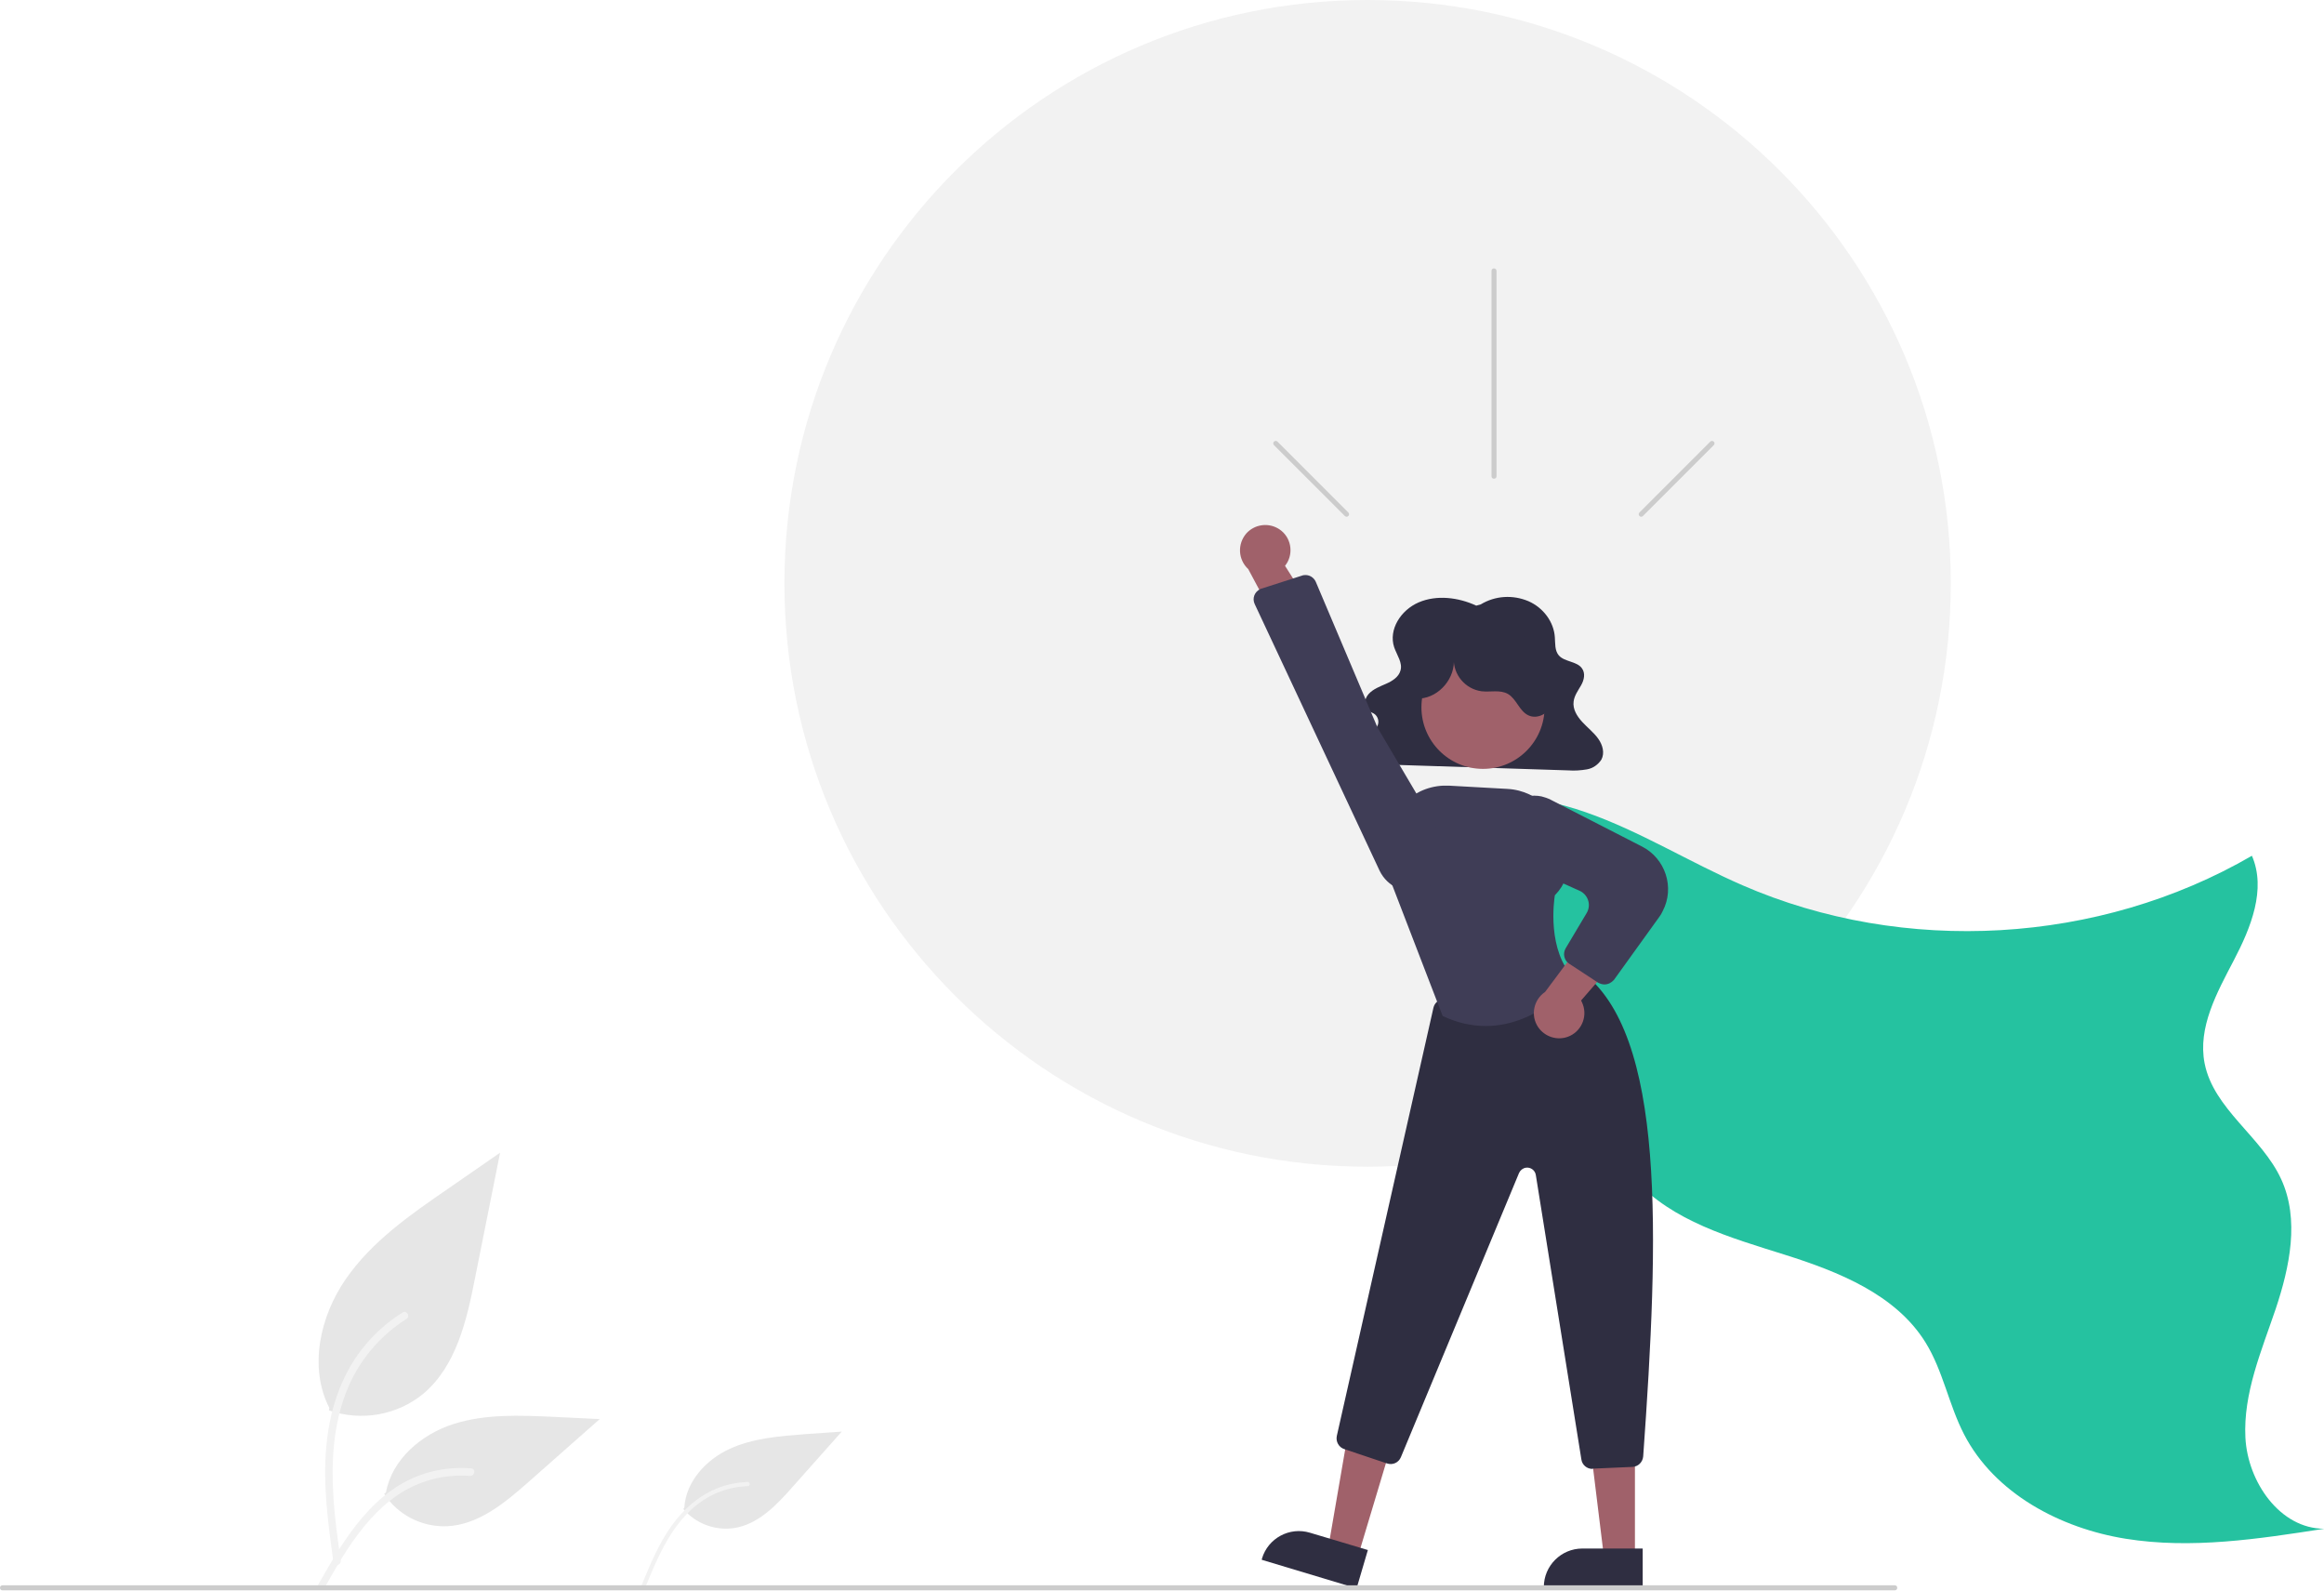
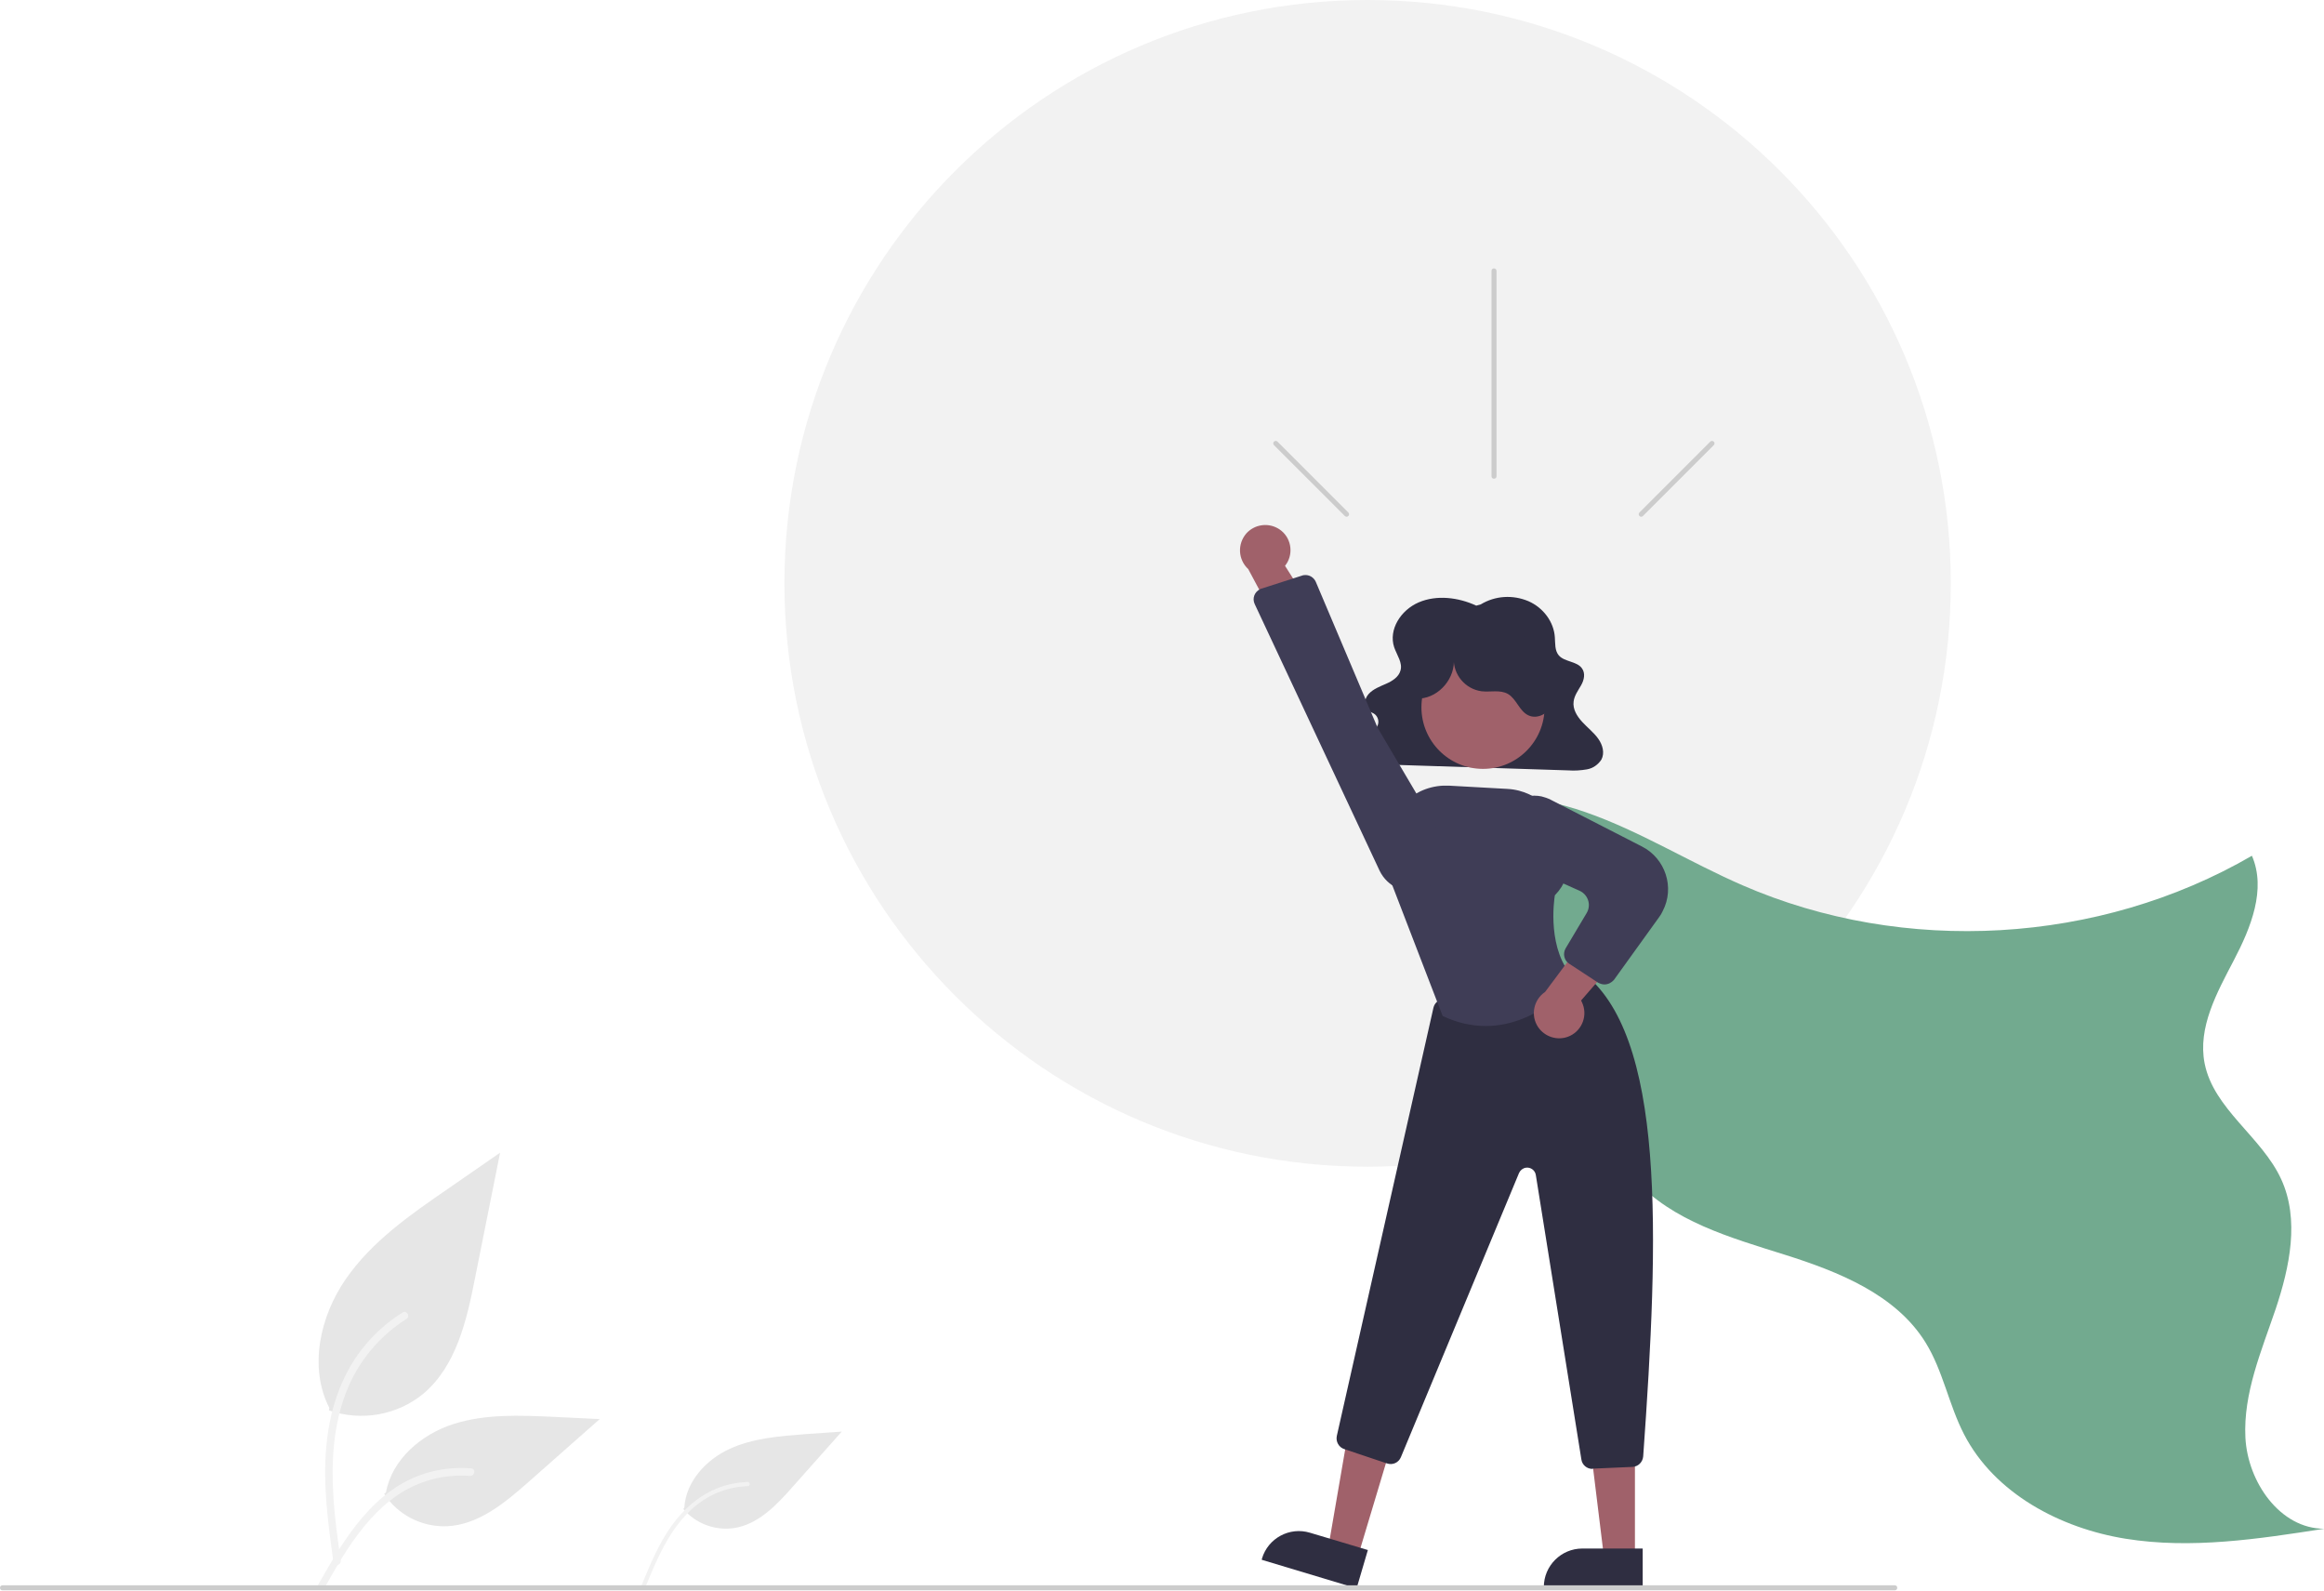
<svg xmlns="http://www.w3.org/2000/svg" version="1.1" id="a6791429-d438-45aa-bc7c-827b738cb04a" x="0px" y="0px" viewBox="0 0 928.5 635.2" style="enable-background:new 0 0 928.5 635.2;" xml:space="preserve">
  <defs id="defs21" />
  <style type="text/css" id="style1">
	.st0{fill:#F2F2F2;}
	.st1{fill:#E6E6E6;}
	.st2{fill:#72AA8F;}
	.st3{fill:#2F2E41;}
	.st4{fill:#A0616A;}
	.st5{fill:#3F3D56;}
	.st6{fill:#CCCCCC;}
</style>
  <circle class="st0" cx="546.4" cy="233" r="233" id="circle1" />
  <path class="st1" d="M131.4,563.3c12.9,4.5,27.2,2,37.7-6.6c13.2-11.1,17.4-29.4,20.7-46.3l10-50L179,474.8  c-15,10.3-30.4,21-40.8,36c-10.4,15-14.9,35.4-6.6,51.6" id="path1" />
  <path class="st0" d="M133.2,623.9c-2.1-15.4-4.3-31-2.8-46.5c1.3-13.8,5.5-27.3,14.1-38.4c4.6-5.9,10.1-10.9,16.4-14.8  c1.6-1,3.1,1.6,1.5,2.6c-10.9,6.9-19.3,17-24,29c-5.2,13.3-6.1,27.8-5.2,41.9c0.5,8.5,1.7,17,2.9,25.5c0.2,0.8-0.3,1.6-1,1.8  C134.2,625.2,133.4,624.7,133.2,623.9L133.2,623.9z" id="path2" />
  <path class="st1" d="M273,602.7c5,5.9,12.8,8.8,20.5,7.6c9.7-1.6,17-9.4,23.5-16.8l19.3-21.7l-14.4,1c-10.4,0.8-21,1.6-30.4,5.9  s-17.5,13.1-18.1,23.5" id="path3" />
  <path class="st0" d="M256.4,633c3.4-8.2,6.8-16.5,12-23.7c4.6-6.4,10.6-11.8,18-14.8c3.9-1.6,8.1-2.4,12.3-2.6c1.1,0,1.1,1.7,0,1.7  c-7.3,0.2-14.4,2.8-20.1,7.3c-6.4,5-11,11.9-14.6,19.1c-2.2,4.4-4.1,8.9-5.9,13.4c-0.1,0.4-0.6,0.7-1,0.6  C256.6,634,256.3,633.5,256.4,633L256.4,633z" id="path4" />
  <path class="st1" d="M153.5,596.7c5.5,8.4,15,13.3,25.1,12.9c12.7-0.6,23.3-9.5,32.8-17.9l28.2-24.9l-18.6-0.9  c-13.4-0.6-27.1-1.2-39.9,2.9s-24.5,14.1-26.9,27.3" id="path5" />
  <path class="st0" d="M127.2,632.8c10.2-18,22-38,43-44.4c5.9-1.8,12-2.4,18.1-1.9c1.9,0.2,1.4,3.1-0.5,3  c-10.2-0.8-20.4,1.9-28.9,7.6c-8.1,5.5-14.5,13.3-19.9,21.4c-3.3,5-6.2,10.2-9.2,15.4C129,635.7,126.3,634.5,127.2,632.8z" id="path6" />
-   <path class="st2" d="M566.3,325.7c20.2-11.1,45.4-8.9,67.2-1.3s41.5,20,62.7,29.2c64.6,28.1,142.5,23.6,203.5-11.8  c5.8,13.4-0.4,28.7-7.2,41.7s-14.5,26.9-11.7,41.2c3.6,18.3,22.8,29.3,30.6,46.3c7.4,16.1,3.4,35-2.2,51.8  c-5.7,16.8-13,33.7-12.1,51.4s13.8,36.4,31.5,36.4c-26.3,4.1-53.1,8.2-79.3,4s-52.4-18.1-64.6-41.7c-6.1-11.8-8.4-25.4-15.4-36.7  c-11.9-19.2-34.8-28.3-56.4-35.1S668.2,487.8,653,471c-14.5-16-19.1-38.2-26.7-58.4c-12.9-33.7-35.4-63-64.6-84.2" id="path7" style="fill:#25c2a0;fill-opacity:1" />
+   <path class="st2" d="M566.3,325.7c20.2-11.1,45.4-8.9,67.2-1.3s41.5,20,62.7,29.2c64.6,28.1,142.5,23.6,203.5-11.8  c5.8,13.4-0.4,28.7-7.2,41.7s-14.5,26.9-11.7,41.2c3.6,18.3,22.8,29.3,30.6,46.3c7.4,16.1,3.4,35-2.2,51.8  c-5.7,16.8-13,33.7-12.1,51.4s13.8,36.4,31.5,36.4c-26.3,4.1-53.1,8.2-79.3,4s-52.4-18.1-64.6-41.7c-6.1-11.8-8.4-25.4-15.4-36.7  c-11.9-19.2-34.8-28.3-56.4-35.1S668.2,487.8,653,471c-14.5-16-19.1-38.2-26.7-58.4c-12.9-33.7-35.4-63-64.6-84.2" id="path7" style="fill:#72aa8f;fill-opacity:1" />
  <path class="st3" d="M589.8,241.9c-7.1-3.3-15.8-4.4-23-1.3s-12.1,10.9-9.8,17.9c1.1,3.2,3.5,6.3,2.5,9.4c-0.7,2.5-3.2,4.1-5.7,5.2  s-5.2,2.1-7,4.1s-2.2,5.3,0.1,6.8c0.7,0.5,1.7,0.7,2.4,1.3c1.2,1,1.7,2.7,1.2,4.2c-0.6,1.5-1.6,2.8-2.9,3.8  c-2.5,2.2-5.9,4.7-5.1,7.8c0.6,1.7,2,3,3.7,3.5c1.8,0.5,3.6,0.7,5.4,0.7l75,2.4c2.5,0.2,5,0,7.4-0.4c2.4-0.4,4.5-1.9,5.8-3.9  c1.4-2.7,0.5-5.9-1.3-8.4s-4.3-4.4-6.4-6.7s-3.8-5.1-3.4-8.1c0.3-2.4,1.8-4.4,3-6.5s1.8-4.8,0.3-6.8c-2-2.8-6.9-2.5-9.2-5.1  c-1.7-2-1.4-4.8-1.6-7.3c-0.4-6.1-4.6-11.8-10.6-14.4c-6.2-2.6-13.2-2.2-19,1.3L589.8,241.9z" id="path8" />
  <polygon class="st4" points="542.4,622.1 530.6,618.6 538.7,571.6 556,576.8 " id="polygon8" />
  <path class="st3" d="M542,634.4L504.1,623l0.1-0.5c2.4-8.1,11-12.8,19.2-10.3c0,0,0,0,0,0l0,0l23.1,6.9L542,634.4z" id="path9" />
  <polygon class="st4" points="653.2,622.5 640.9,622.5 635.1,575.2 653.2,575.2 " id="polygon9" />
  <path class="st3" d="M656.3,634.4l-39.5,0v-0.5c0-8.5,6.9-15.4,15.4-15.4c0,0,0,0,0,0h0l24.1,0L656.3,634.4z" id="path10" />
  <path class="st3" d="M636.2,586.7c-2.2,0-4.1-1.6-4.4-3.8l-18.2-113.6c-0.3-1.9-2.1-3.2-4-2.9c-1.2,0.2-2.2,1-2.7,2.1l-47.2,113.5  c-0.9,2.2-3.3,3.3-5.6,2.5l-17-5.7c-2.2-0.7-3.5-3-3-5.3l38.6-171c0.4-1.7,1.7-3,3.4-3.4l51.8-12c1.3-0.3,2.6,0,3.7,0.8  c34.1,24.8,31.2,105.8,24.9,193.8c-0.2,2.3-2,4.1-4.3,4.2l-15.9,0.7C636.3,586.7,636.2,586.7,636.2,586.7z" id="path11" />
  <circle class="st4" cx="592.5" cy="282.5" r="24.6" id="circle11" />
  <path class="st5" d="M593.6,409.8c-5.9,0-11.7-1.4-17-3.9l-0.2-0.1l-0.1-0.2l-22-57.1l-0.4-9.9c-0.6-13.1,9.6-24.2,22.7-24.8  c0.8,0,1.6,0,2.3,0l23.4,1.3c12.5,0.7,22.4,11.1,22.4,23.6c0.6,1.2,4.9,10.3-3.5,18.9c-0.3,2-3.3,22.2,7.9,33.4l0.3,0.3l-0.3,0.3  C629,391.9,614.7,409.8,593.6,409.8z" id="path12" />
  <path class="st4" d="M626.4,414.1c5.2-1.9,7.9-7.7,6-12.9c-0.2-0.6-0.5-1.1-0.7-1.6l23.4-27l-18.4-2.4l-19.4,26  c-4.6,3.1-5.9,9.4-2.8,14C617.1,414.1,622.1,415.7,626.4,414.1L626.4,414.1z" id="path13" />
  <path class="st5" d="M641,393.2c-0.9,0-1.7-0.3-2.5-0.7l-11.6-7.6c-2-1.3-2.6-4-1.4-6.1l8.4-14.1c1.8-3,0.8-6.8-2.2-8.6  c-0.2-0.1-0.4-0.2-0.6-0.3l-24-10.8c-6.1-2.8-9.5-9.4-8.1-15.9l0,0c1.6-7.7,9.2-12.6,16.9-11c1.2,0.3,2.4,0.7,3.6,1.3l36.5,18.7  c9.4,4.8,13.2,16.4,8.3,25.8c-0.4,0.9-0.9,1.7-1.5,2.5l-18,25C643.8,392.5,642.5,393.2,641,393.2z" id="path14" />
  <path class="st3" d="M567.4,279c7.8-0.6,14.2-8.4,13.4-16.1c-0.2,6.6,4.6,12.3,11.1,13.2c3.6,0.4,7.5-0.7,10.6,1.1  c3.4,2,4.5,6.8,8.1,8.5c3.5,1.7,7.8-0.6,9.5-4s1.3-7.6,0.2-11.2c-5.2-16.7-22.9-26.1-39.6-20.9c-5,1.5-9.5,4.3-13.1,7.9  c-3.3,3.3-5.9,7.5-6.3,12.1s1.7,9.6,5.9,11.7L567.4,279z" id="path15" />
  <path class="st4" d="M510.3,210.9c4.9,2.6,6.7,8.7,4.1,13.6c-0.3,0.5-0.6,1-1,1.5l19.2,30.2l-18.6-0.3l-15.3-28.6  c-4.1-3.8-4.4-10.1-0.7-14.3C501.1,209.6,506.2,208.7,510.3,210.9L510.3,210.9z" id="path16" />
  <path class="st5" d="M525.7,232.4l24.7,58.3l25.9,43.9c4,6.8,1.7,15.4-5,19.4c-1,0.6-2,1-3.1,1.4l0,0c-6.7,2-13.9-1.2-17-7.6  l-49.9-106.5c-1.1-2.3-0.1-4.9,2.2-6c0.2-0.1,0.3-0.2,0.5-0.2l16.2-5.2c0.3-0.1,0.6-0.2,0.9-0.2  C523.1,229.5,524.9,230.6,525.7,232.4z" id="path17" />
  <path class="st6" d="M757,635.2H1c-0.6,0-1-0.4-1-1s0.4-1,1-1h756c0.6,0,1,0.4,1,1S757.6,635.2,757,635.2z" id="path18" />
  <path class="st6" d="M597.9,108.2v82c0,0.6-0.4,1-1,1s-1-0.4-1-1v-82c0-0.6,0.4-1,1-1S597.9,107.7,597.9,108.2z" id="path19" />
  <path class="st6" d="M684.7,177.8l-28.3,28.3c-0.4,0.4-1,0.4-1.4,0c-0.4-0.4-0.4-1,0-1.4l28.3-28.3c0.4-0.4,1-0.4,1.4,0  C685.1,176.7,685.1,177.4,684.7,177.8C684.7,177.8,684.7,177.8,684.7,177.8z" id="path20" />
  <path class="st6" d="M509,177.8l28.3,28.3c0.4,0.4,1,0.4,1.4,0c0.4-0.4,0.4-1,0-1.4l-28.3-28.3c-0.4-0.4-1-0.4-1.4,0  C508.6,176.7,508.6,177.4,509,177.8C509,177.8,509,177.8,509,177.8L509,177.8z" id="path21" />
</svg>
